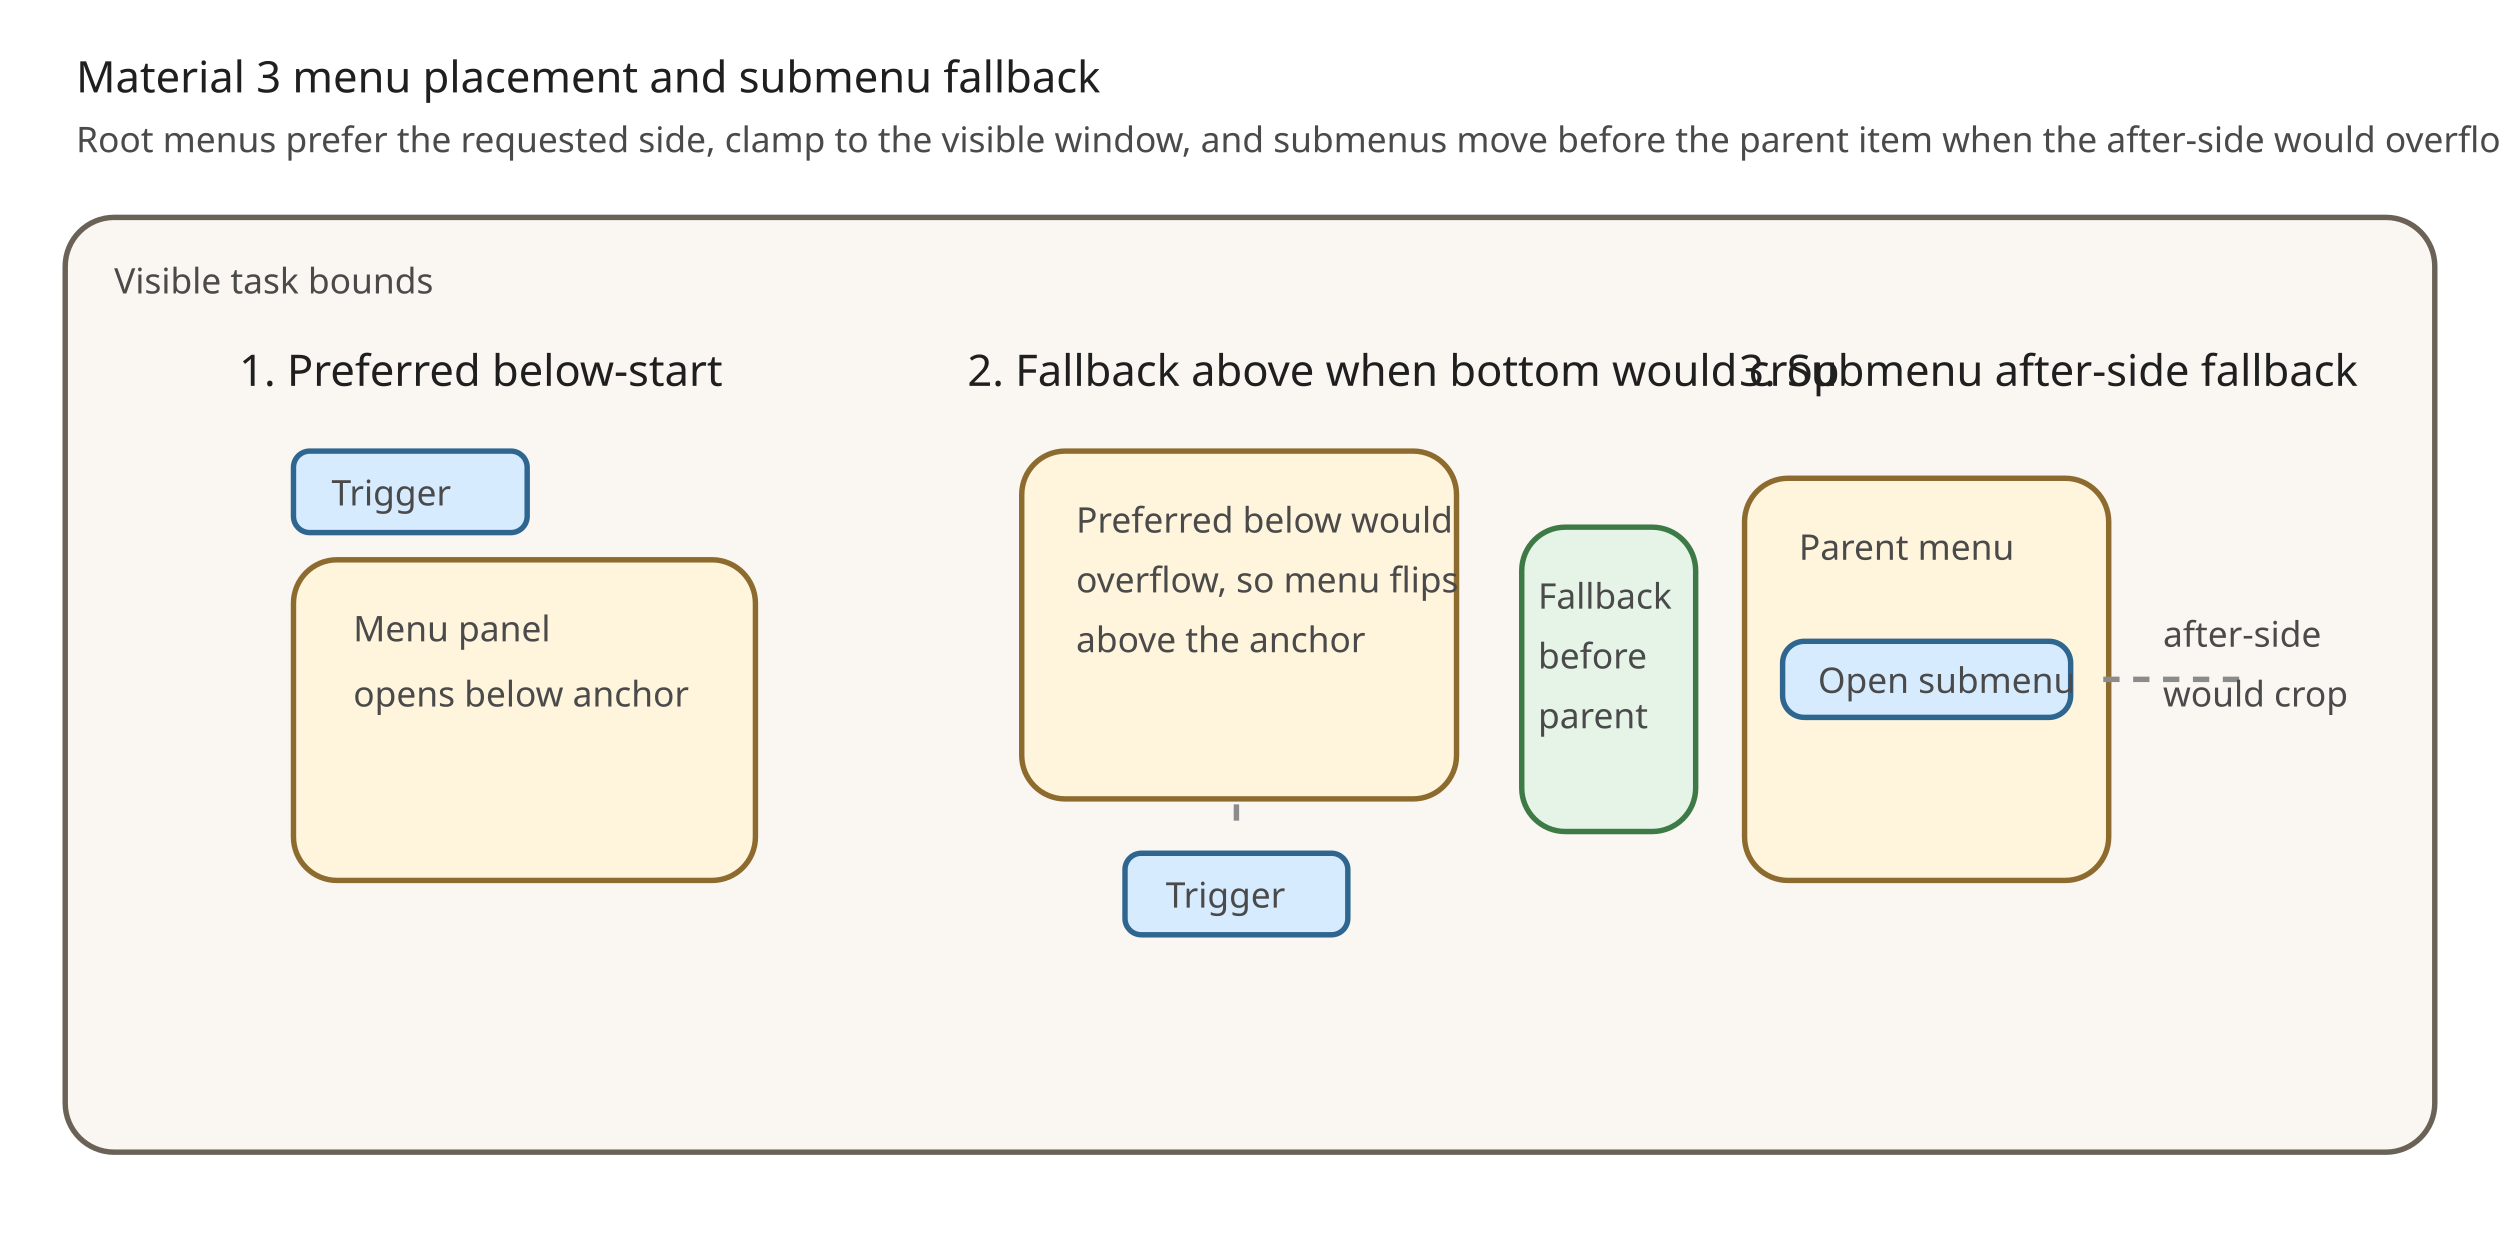
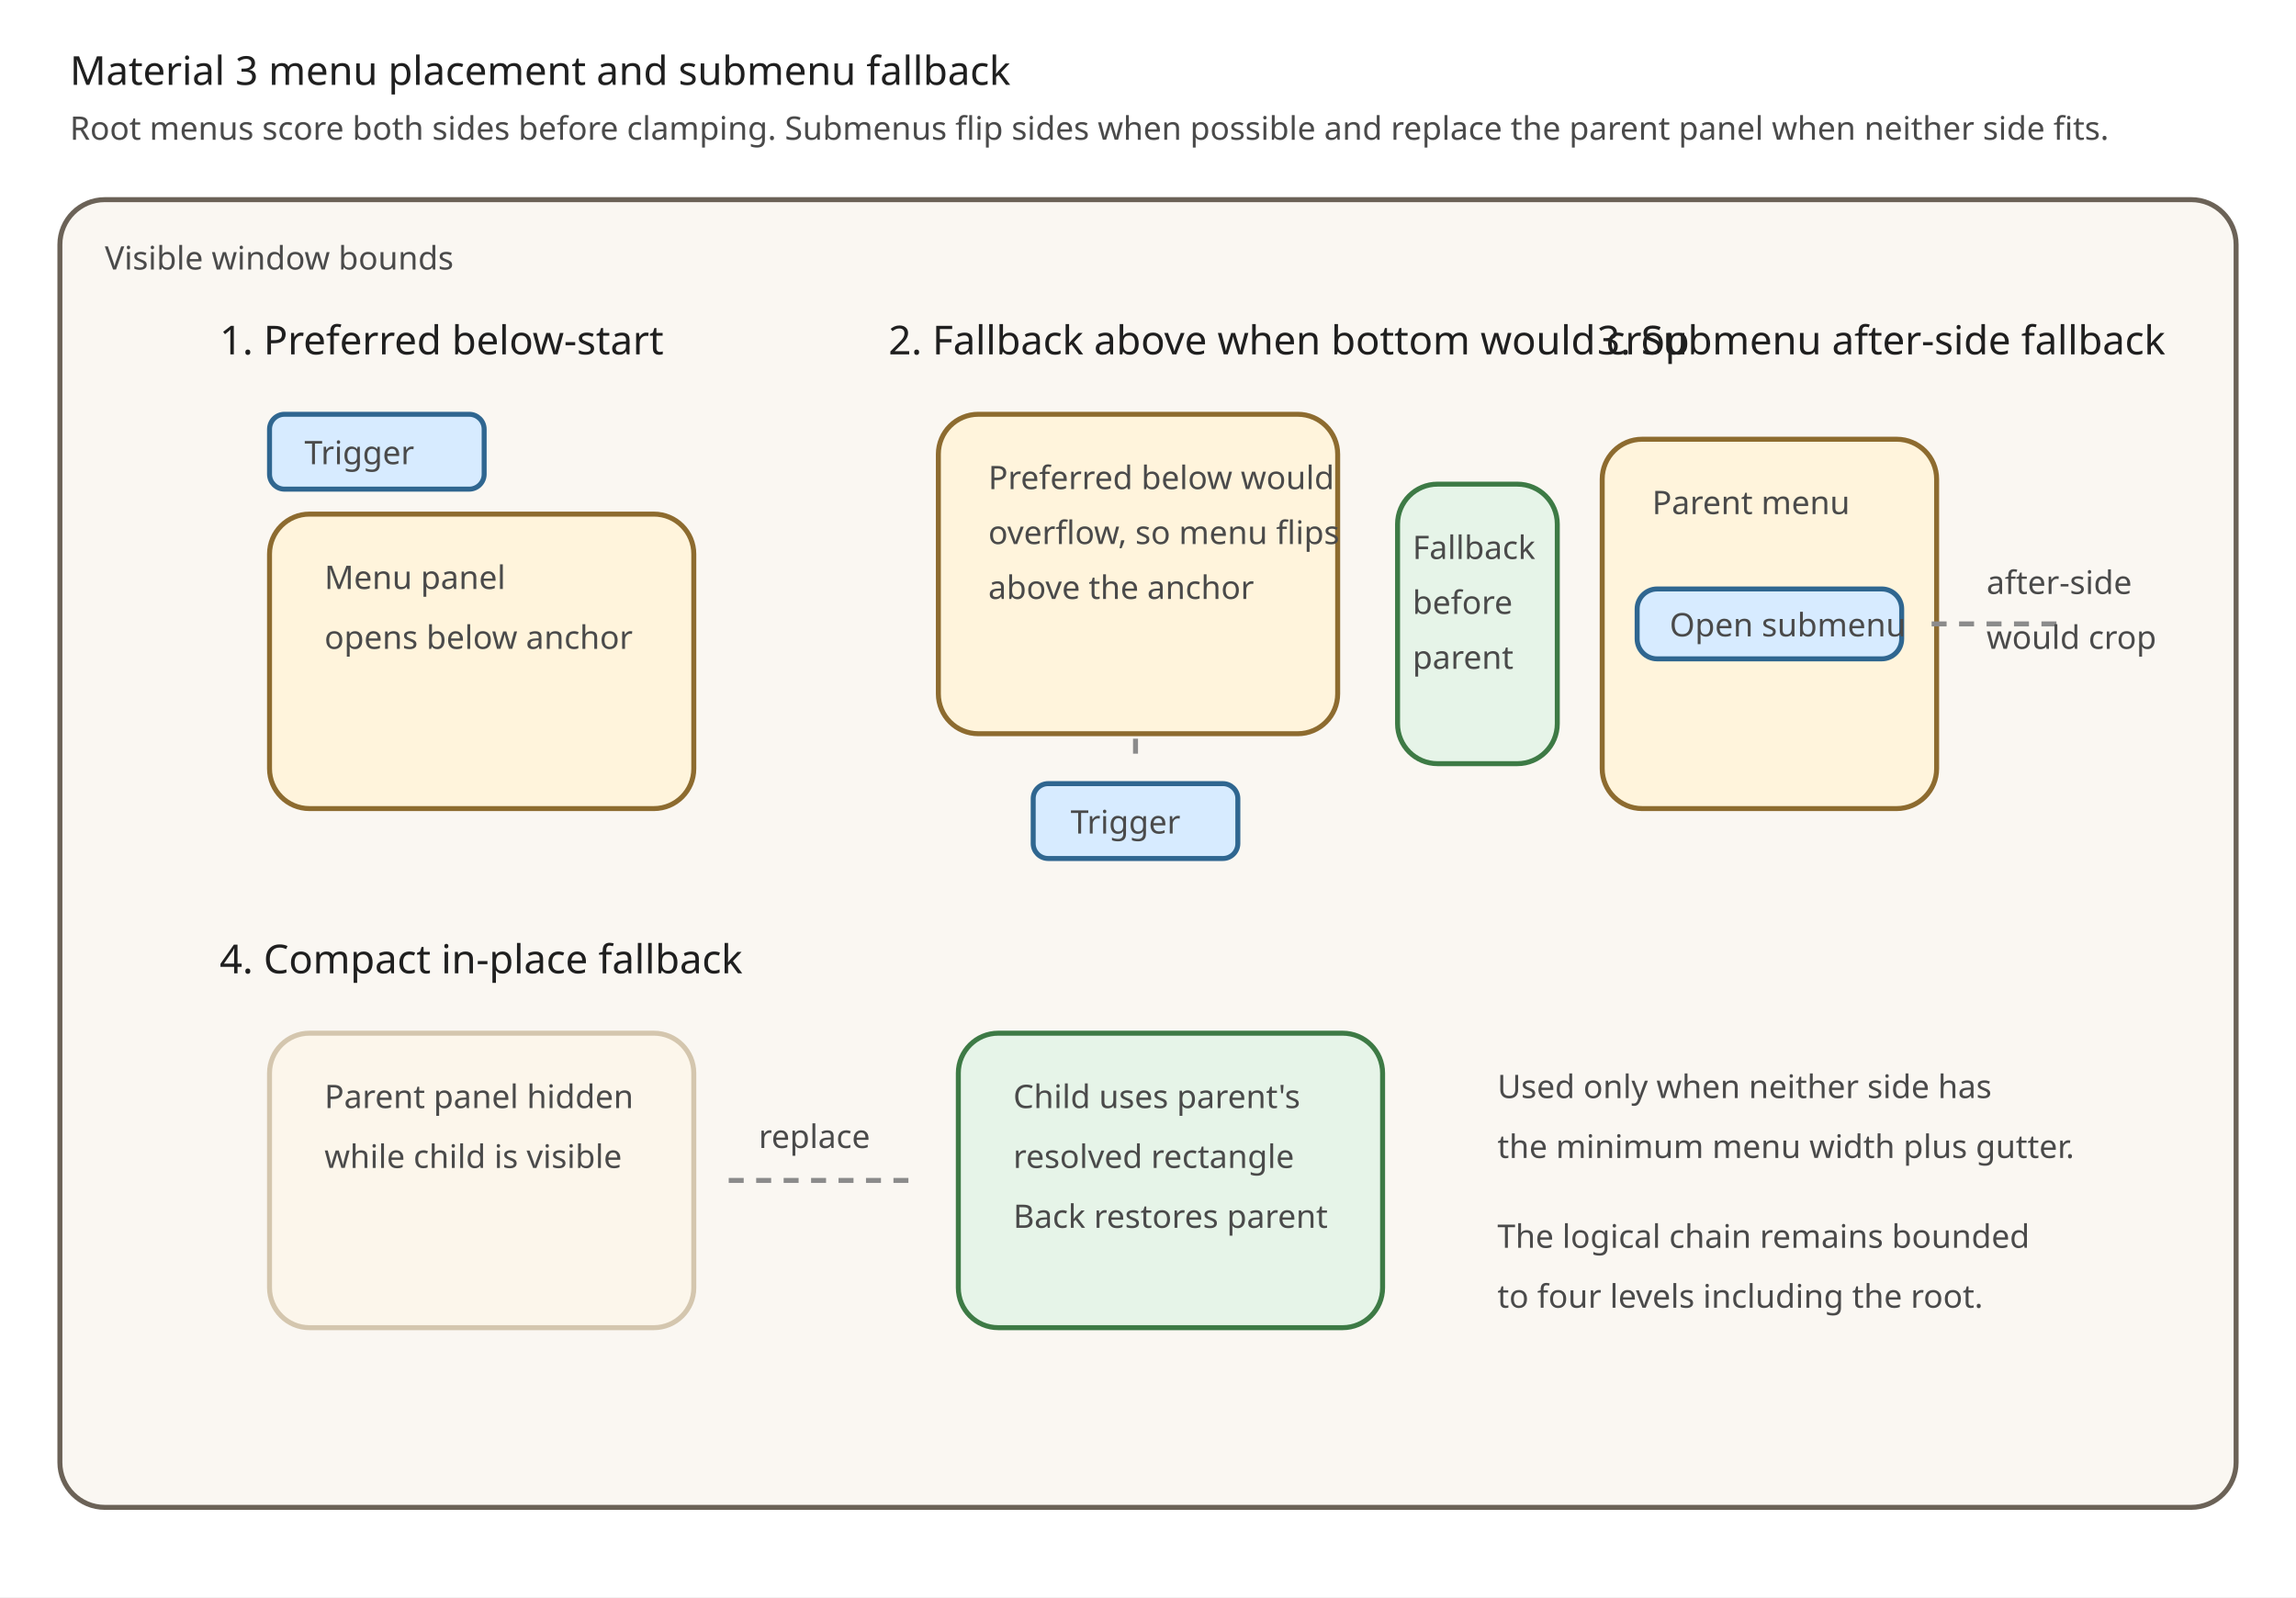
- <svg xmlns="http://www.w3.org/2000/svg" width="920" height="460" viewBox="0 0 920 460">
-   <rect width="920" height="460" fill="#ffffff" />
+ <svg xmlns="http://www.w3.org/2000/svg" width="920" height="640" viewBox="0 0 920 640">
+   <rect width="920" height="640" fill="#ffffff" />
  <style>
    .label { font: 16px sans-serif; fill: #1f1f1f; }
    .small { font: 13px sans-serif; fill: #4a4a4a; }
    .task { fill: #faf7f2; stroke: #6b6257; stroke-width: 2; }
    .anchor { fill: #d7ebff; stroke: #2f6690; stroke-width: 2; }
    .menu { fill: #fff4dc; stroke: #8d6b2f; stroke-width: 2; }
    .submenu { fill: #e6f4e8; stroke: #3d7a45; stroke-width: 2; }
    .guide { stroke: #8b8b8b; stroke-width: 2; stroke-dasharray: 6 5; }
  </style>
  <text x="28" y="34" class="label">Material 3 menu placement and submenu fallback</text>
-   <text x="28" y="56" class="small">Root menus prefer the requested side, clamp to the visible window, and submenus move before the parent item when the after-side would overflow.</text>
-   <rect x="24" y="80" width="872" height="344" rx="18" class="task" />
-   <text x="42" y="108" class="small">Visible task bounds</text>
+   <text x="28" y="56" class="small">Root menus score both sides before clamping. Submenus flip sides when possible and replace the parent panel when neither side fits.</text>
+   <rect x="24" y="80" width="872" height="524" rx="18" class="task" />
+   <text x="42" y="108" class="small">Visible window bounds</text>
  <text x="88" y="142" class="label">1. Preferred below-start</text>
  <rect x="108" y="166" width="86" height="30" rx="6" class="anchor" />
  <text x="122" y="186" class="small">Trigger</text>
  <rect x="108" y="206" width="170" height="118" rx="16" class="menu" />
  <text x="130" y="236" class="small">Menu panel</text>
  <text x="130" y="260" class="small">opens below anchor</text>
  <text x="356" y="142" class="label">2. Fallback above when bottom would crop</text>
  <rect x="414" y="314" width="82" height="30" rx="6" class="anchor" />
  <text x="429" y="334" class="small">Trigger</text>
  <line x1="455" y1="302" x2="455" y2="166" class="guide" />
  <rect x="376" y="166" width="160" height="128" rx="16" class="menu" />
  <text x="396" y="196" class="small">Preferred below would</text>
  <text x="396" y="218" class="small">overflow, so menu flips</text>
  <text x="396" y="240" class="small">above the anchor</text>
  <text x="640" y="142" class="label">3. Submenu after-side fallback</text>
  <rect x="642" y="176" width="134" height="148" rx="16" class="menu" />
  <text x="662" y="206" class="small">Parent menu</text>
  <rect x="656" y="236" width="106" height="28" rx="8" class="anchor" />
  <text x="669" y="255" class="small">Open submenu</text>
  <line x1="774" y1="250" x2="826" y2="250" class="guide" />
  <rect x="560" y="194" width="64" height="112" rx="16" class="submenu" />
  <text x="566" y="224" class="small">Fallback</text>
  <text x="566" y="246" class="small">before</text>
  <text x="566" y="268" class="small">parent</text>
  <text x="796" y="238" class="small">after-side</text>
  <text x="796" y="260" class="small">would crop</text>
+   <text x="88" y="390" class="label">4. Compact in-place fallback</text>
+   <rect x="108" y="414" width="170" height="118" rx="16" class="menu" opacity="0.35" />
+   <text x="130" y="444" class="small">Parent panel hidden</text>
+   <text x="130" y="468" class="small">while child is visible</text>
+   <line x1="292" y1="473" x2="366" y2="473" class="guide" />
+   <text x="304" y="460" class="small">replace</text>
+   <rect x="384" y="414" width="170" height="118" rx="16" class="submenu" />
+   <text x="406" y="444" class="small">Child uses parent's</text>
+   <text x="406" y="468" class="small">resolved rectangle</text>
+   <text x="406" y="492" class="small">Back restores parent</text>
+   <text x="600" y="440" class="small">Used only when neither side has</text>
+   <text x="600" y="464" class="small">the minimum menu width plus gutter.</text>
+   <text x="600" y="500" class="small">The logical chain remains bounded</text>
+   <text x="600" y="524" class="small">to four levels including the root.</text>
</svg>
